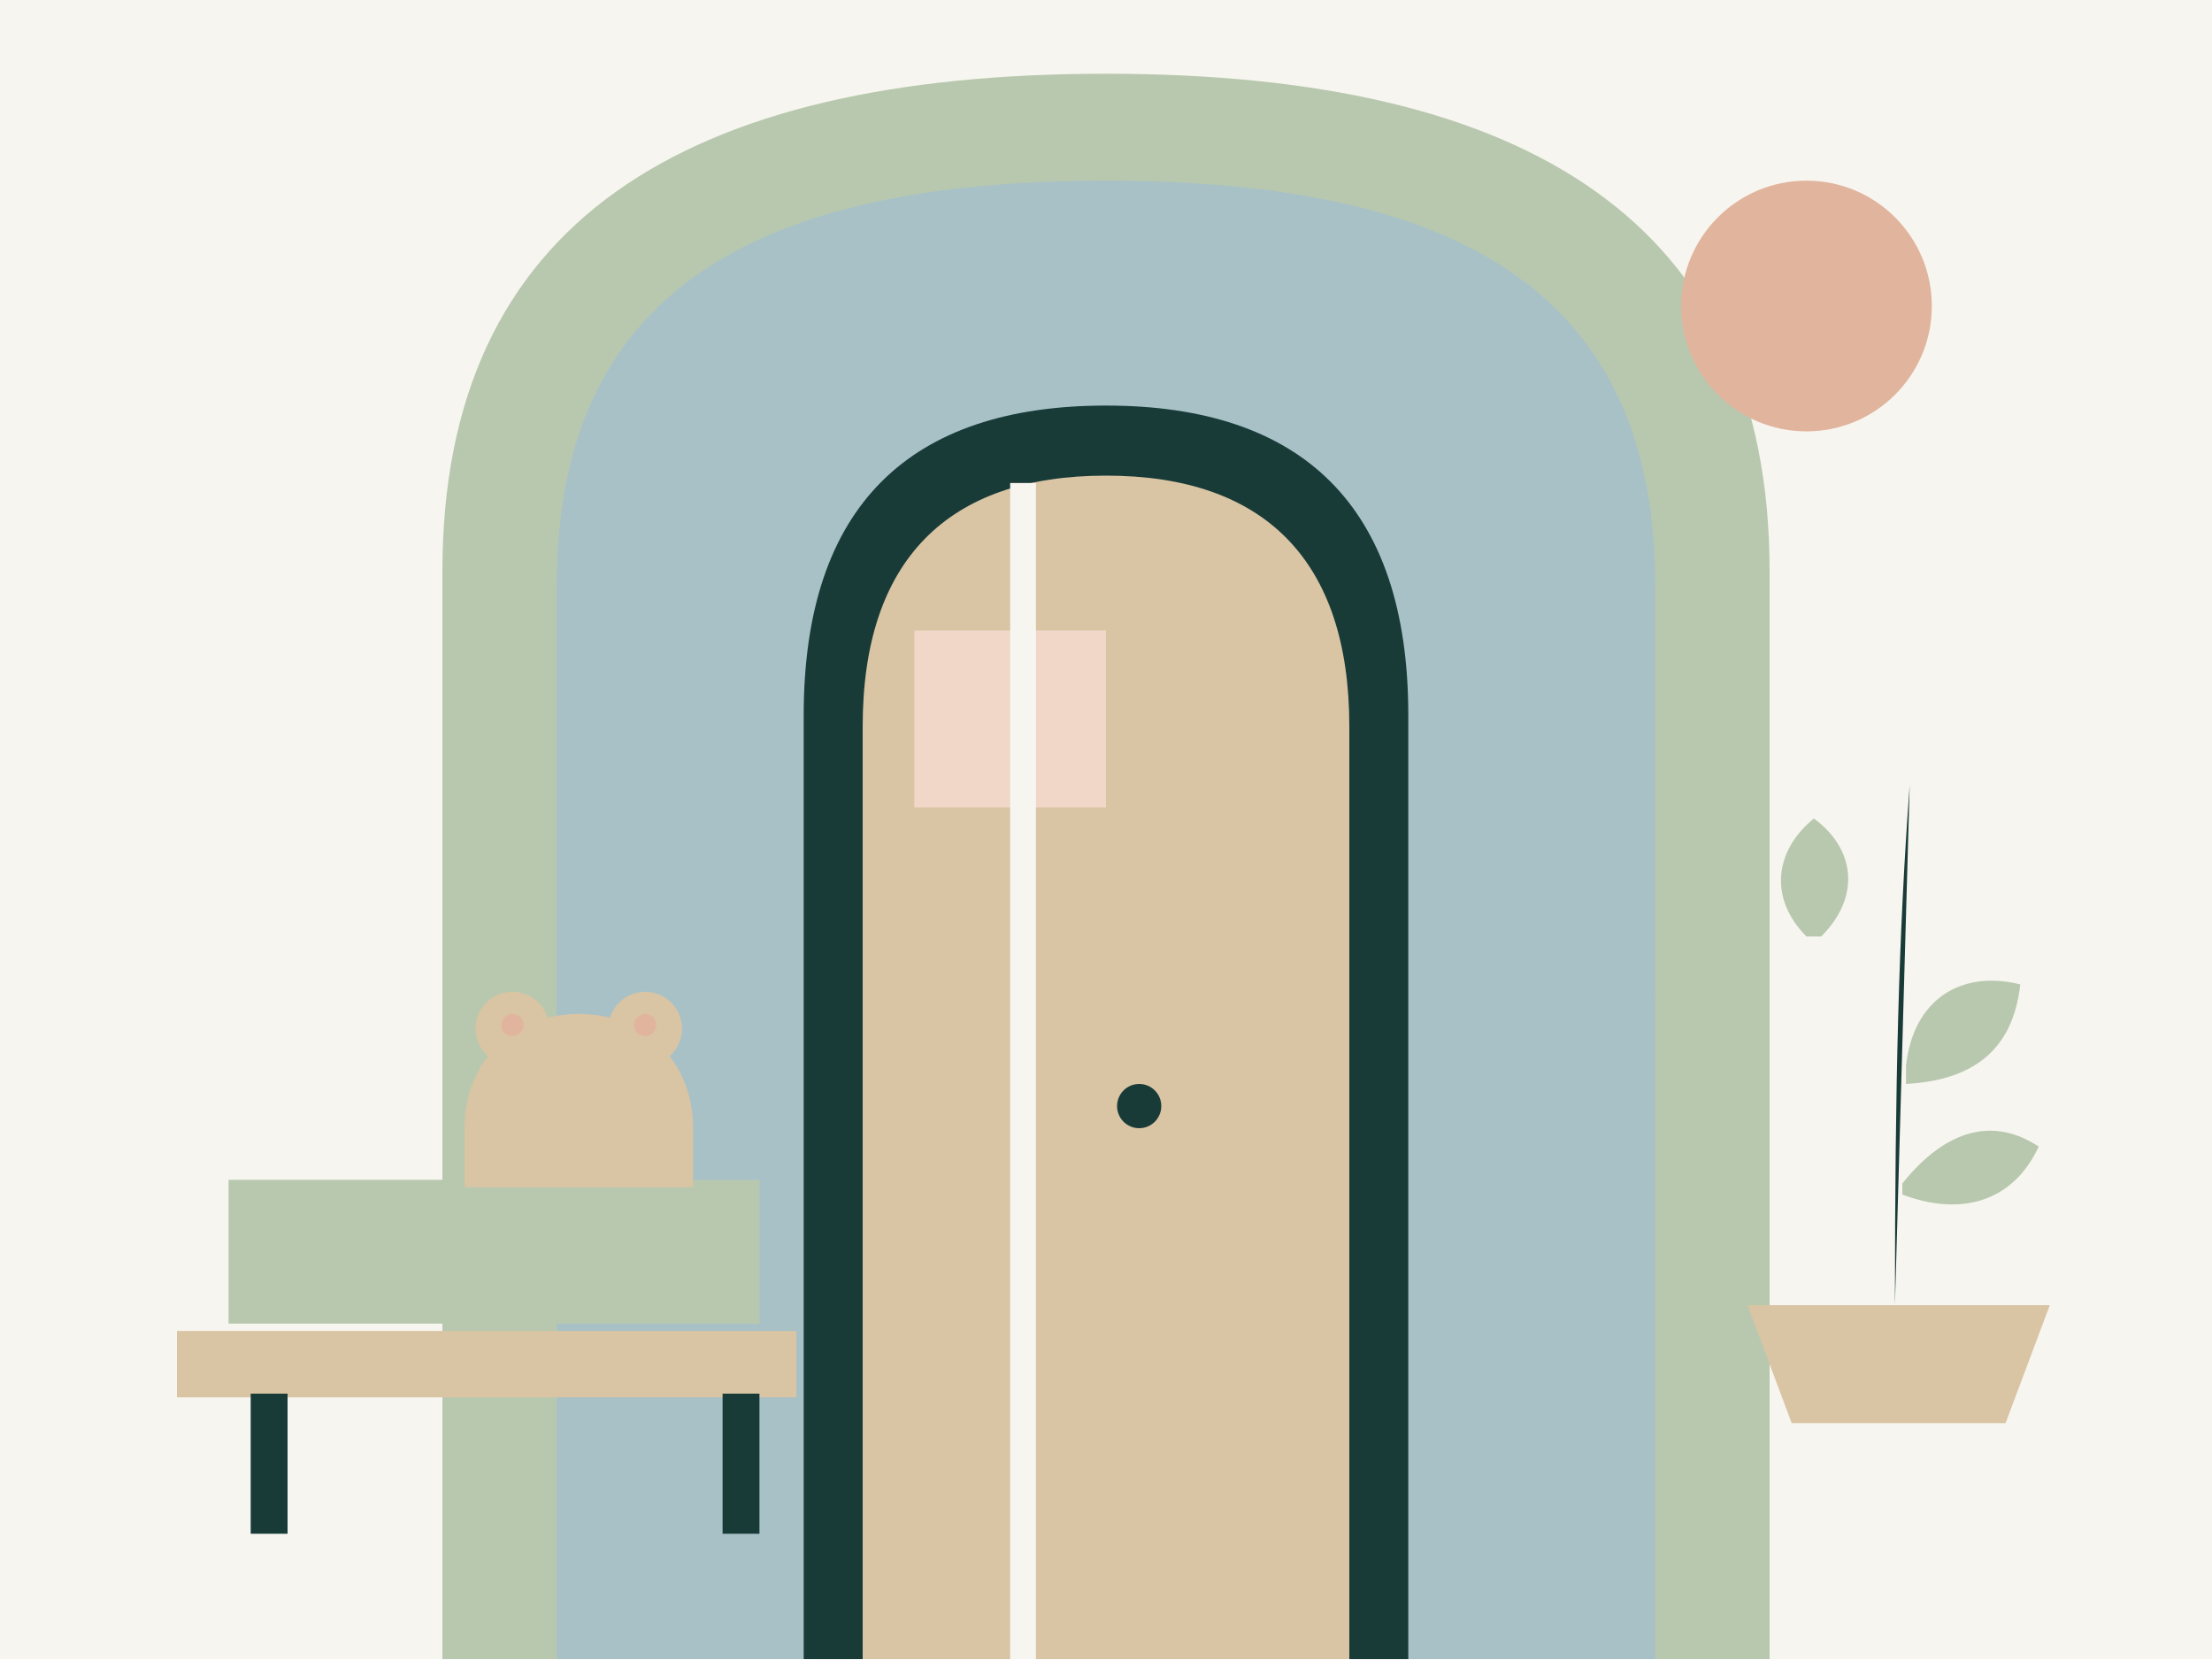
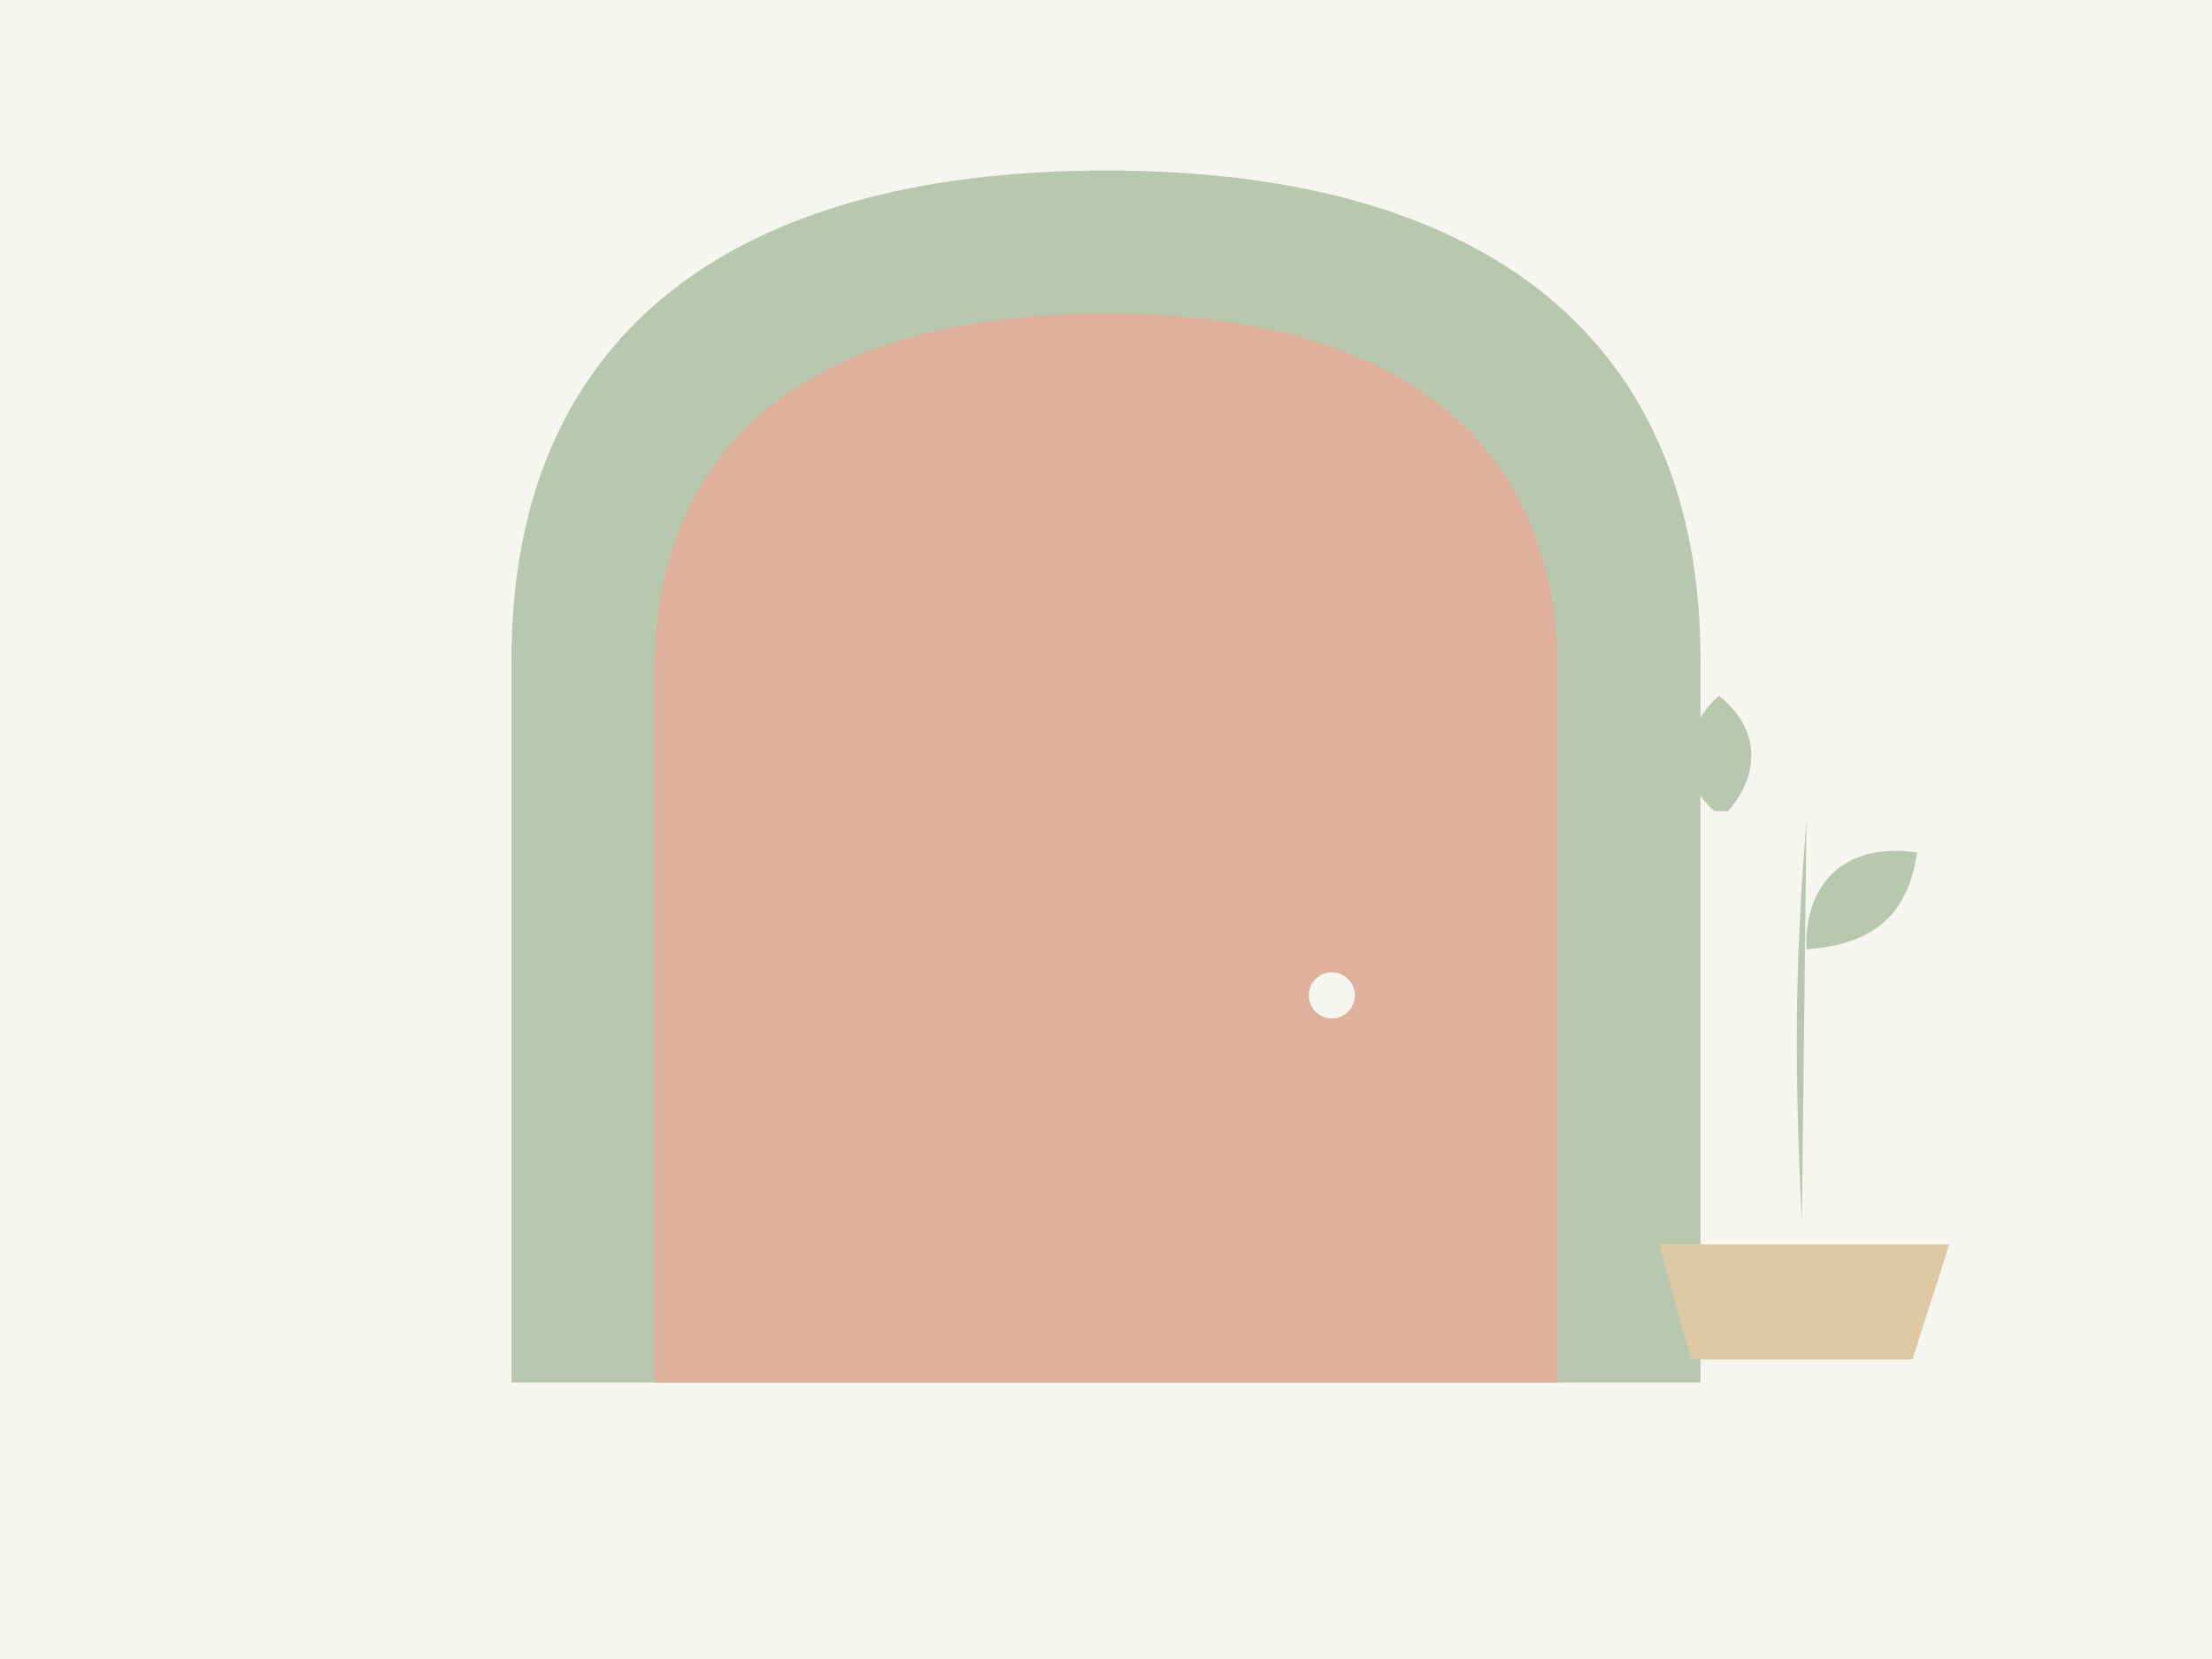
- <svg xmlns="http://www.w3.org/2000/svg" viewBox="0 0 600 450" role="img" aria-labelledby="eingang-title eingang-desc">
-   <path fill="#f7f5ef" d="M0 0h600v450H0z" />
-   <path fill="#b8c8ae" d="M120 450V155C120 60 186 20 300 20s180 40 180 135v295Z" />
-   <path fill="#a8c1c7" d="M151 450V159c0-78 51-110 149-110s149 32 149 110v291Z" />
-   <path fill="#183b38" d="M218 450V194c0-57 29-84 82-84s82 27 82 84v256Z" />
-   <path fill="#d9c4a4" d="M234 450V197c0-45 23-68 66-68s66 23 66 68v253Z" />
-   <path fill="#f1d7c7" d="M248 171h52v48h-52z" />
-   <path fill="#f7f5ef" d="M274 131h7v319h-7z" />
-   <circle cx="309" cy="300" r="6" fill="#183b38" />
-   <circle cx="490" cy="83" r="34" fill="#e1b49d" />
-   <path fill="#d9c4a4" d="M48 361h168v18H48z" />
-   <path fill="#b8c8ae" d="M62 320h144v39H62z" />
-   <path fill="#183b38" d="M68 378h10v38H68zm128 0h10v38h-10z" />
-   <path fill="#d9c4a4" d="M126 306c0-18 13-31 31-31s31 13 31 31v16h-62Z" />
-   <circle cx="139" cy="279" r="10" fill="#d9c4a4" />
-   <circle cx="175" cy="279" r="10" fill="#d9c4a4" />
-   <circle cx="139" cy="278" r="3" fill="#e1b49d" />
-   <circle cx="175" cy="278" r="3" fill="#e1b49d" />
-   <path fill="#d9c4a4" d="M474 354h82l-12 32h-58Z" />
-   <path fill="#183b38" d="M514 354c0-60 1-101 4-141m-4 99-34-29m36 4 29-35m-31-12-19-27" />
-   <path fill="#b8c8ae" d="M480 292c-2-18-15-26-31-22 2 18 13 26 31 27m37-8c2-18 15-26 31-22-2 18-13 26-31 27m-27-40c-10-10-9-23 2-32 11 8 13 21 2 32m22 67c12-15 25-18 37-10-7 15-21 19-37 13" />
+ <svg xmlns="http://www.w3.org/2000/svg" viewBox="0 0 480 360" role="img" aria-labelledby="eingang-title eingang-desc">
+   <path fill="#f7f5ef" d="M0 0h480v360H0z" />
+   <path fill="#b8c8ae" d="M111 300V143c0-68 45-106 129-106s129 38 129 106v157Z" />
+   <path fill="#dfb19c" d="M142 300V146c0-50 34-78 98-78s98 28 98 78v154Z" />
+   <circle cx="289" cy="216" r="5" fill="#f7f5ef" />
+   <path fill="#dfc8a6" d="M360 270h63l-8 25h-48Z" />
+   <path fill="#b8c8ae" d="M391 265c-2-39-1-62 1-87m-1 60-24-21m25 6 22-22m-23-2-12-17" />
+   <path fill="#b8c8ae" d="M367 205c-2-14-11-20-24-18 1 14 10 20 24 21m25-5c1-14 11-20 24-18-2 14-10 20-24 21m-20-30c-8-7-7-18 1-25 9 7 9 17 2 25" />
</svg>
